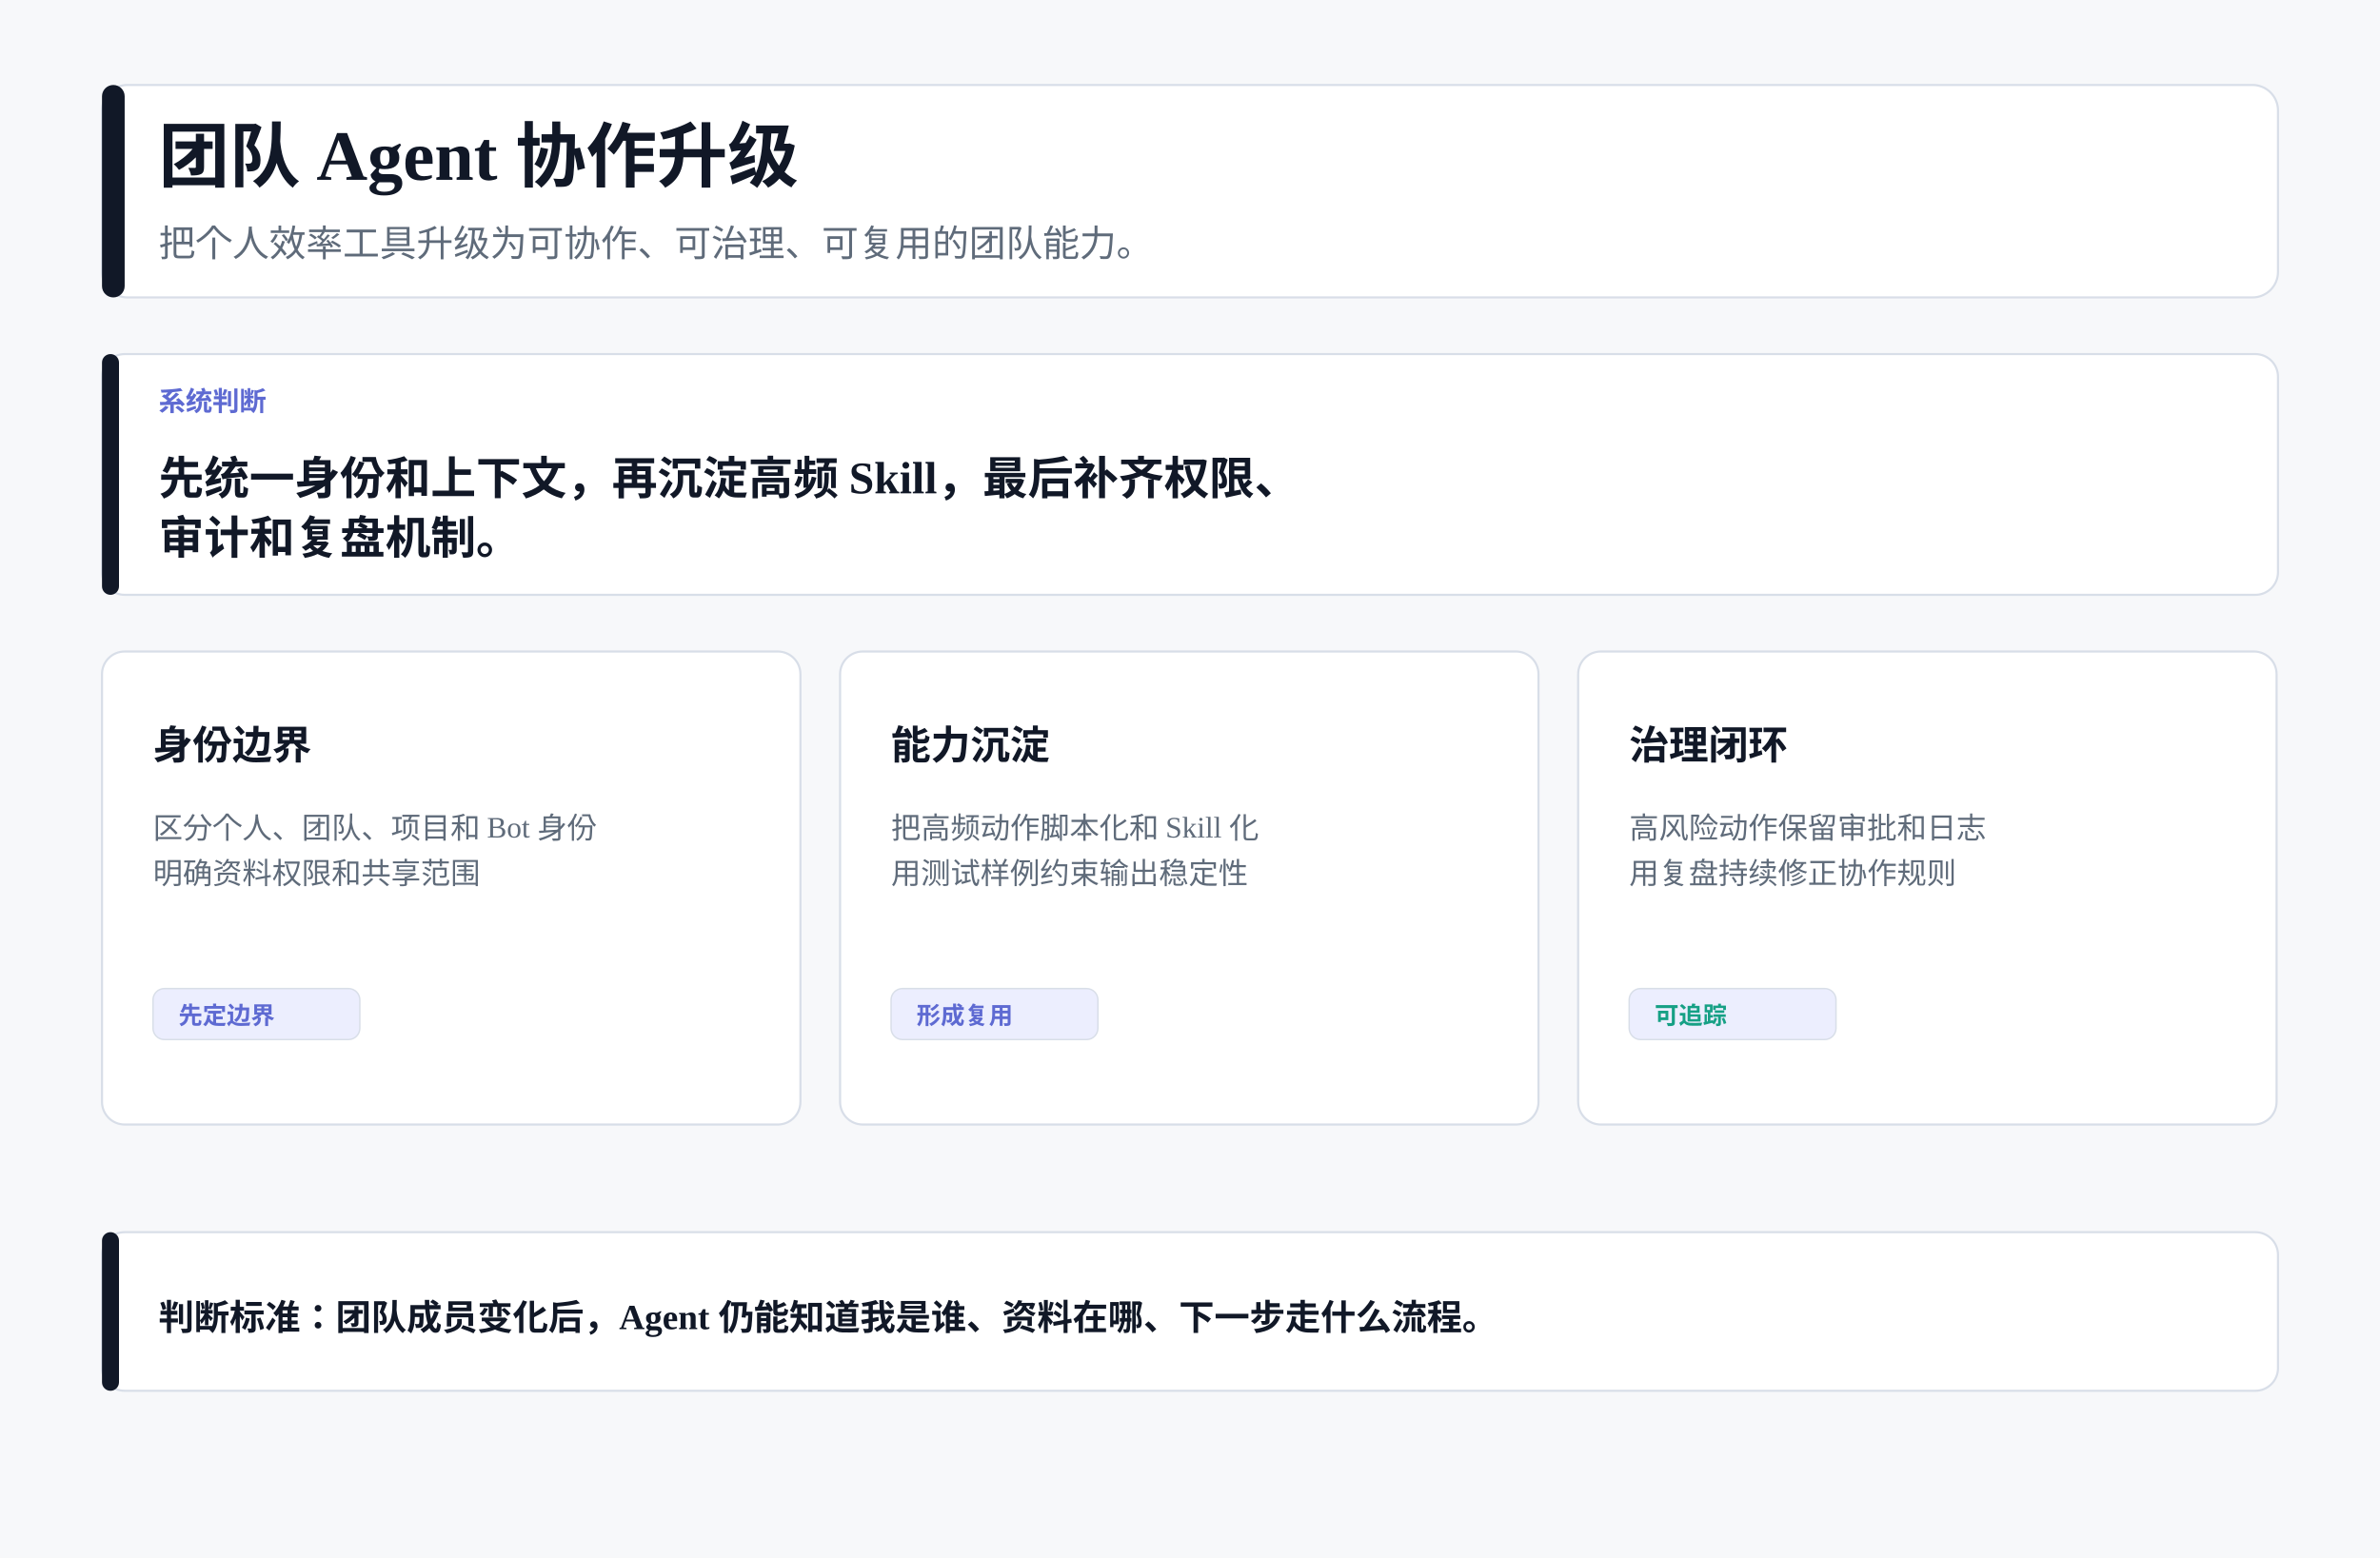
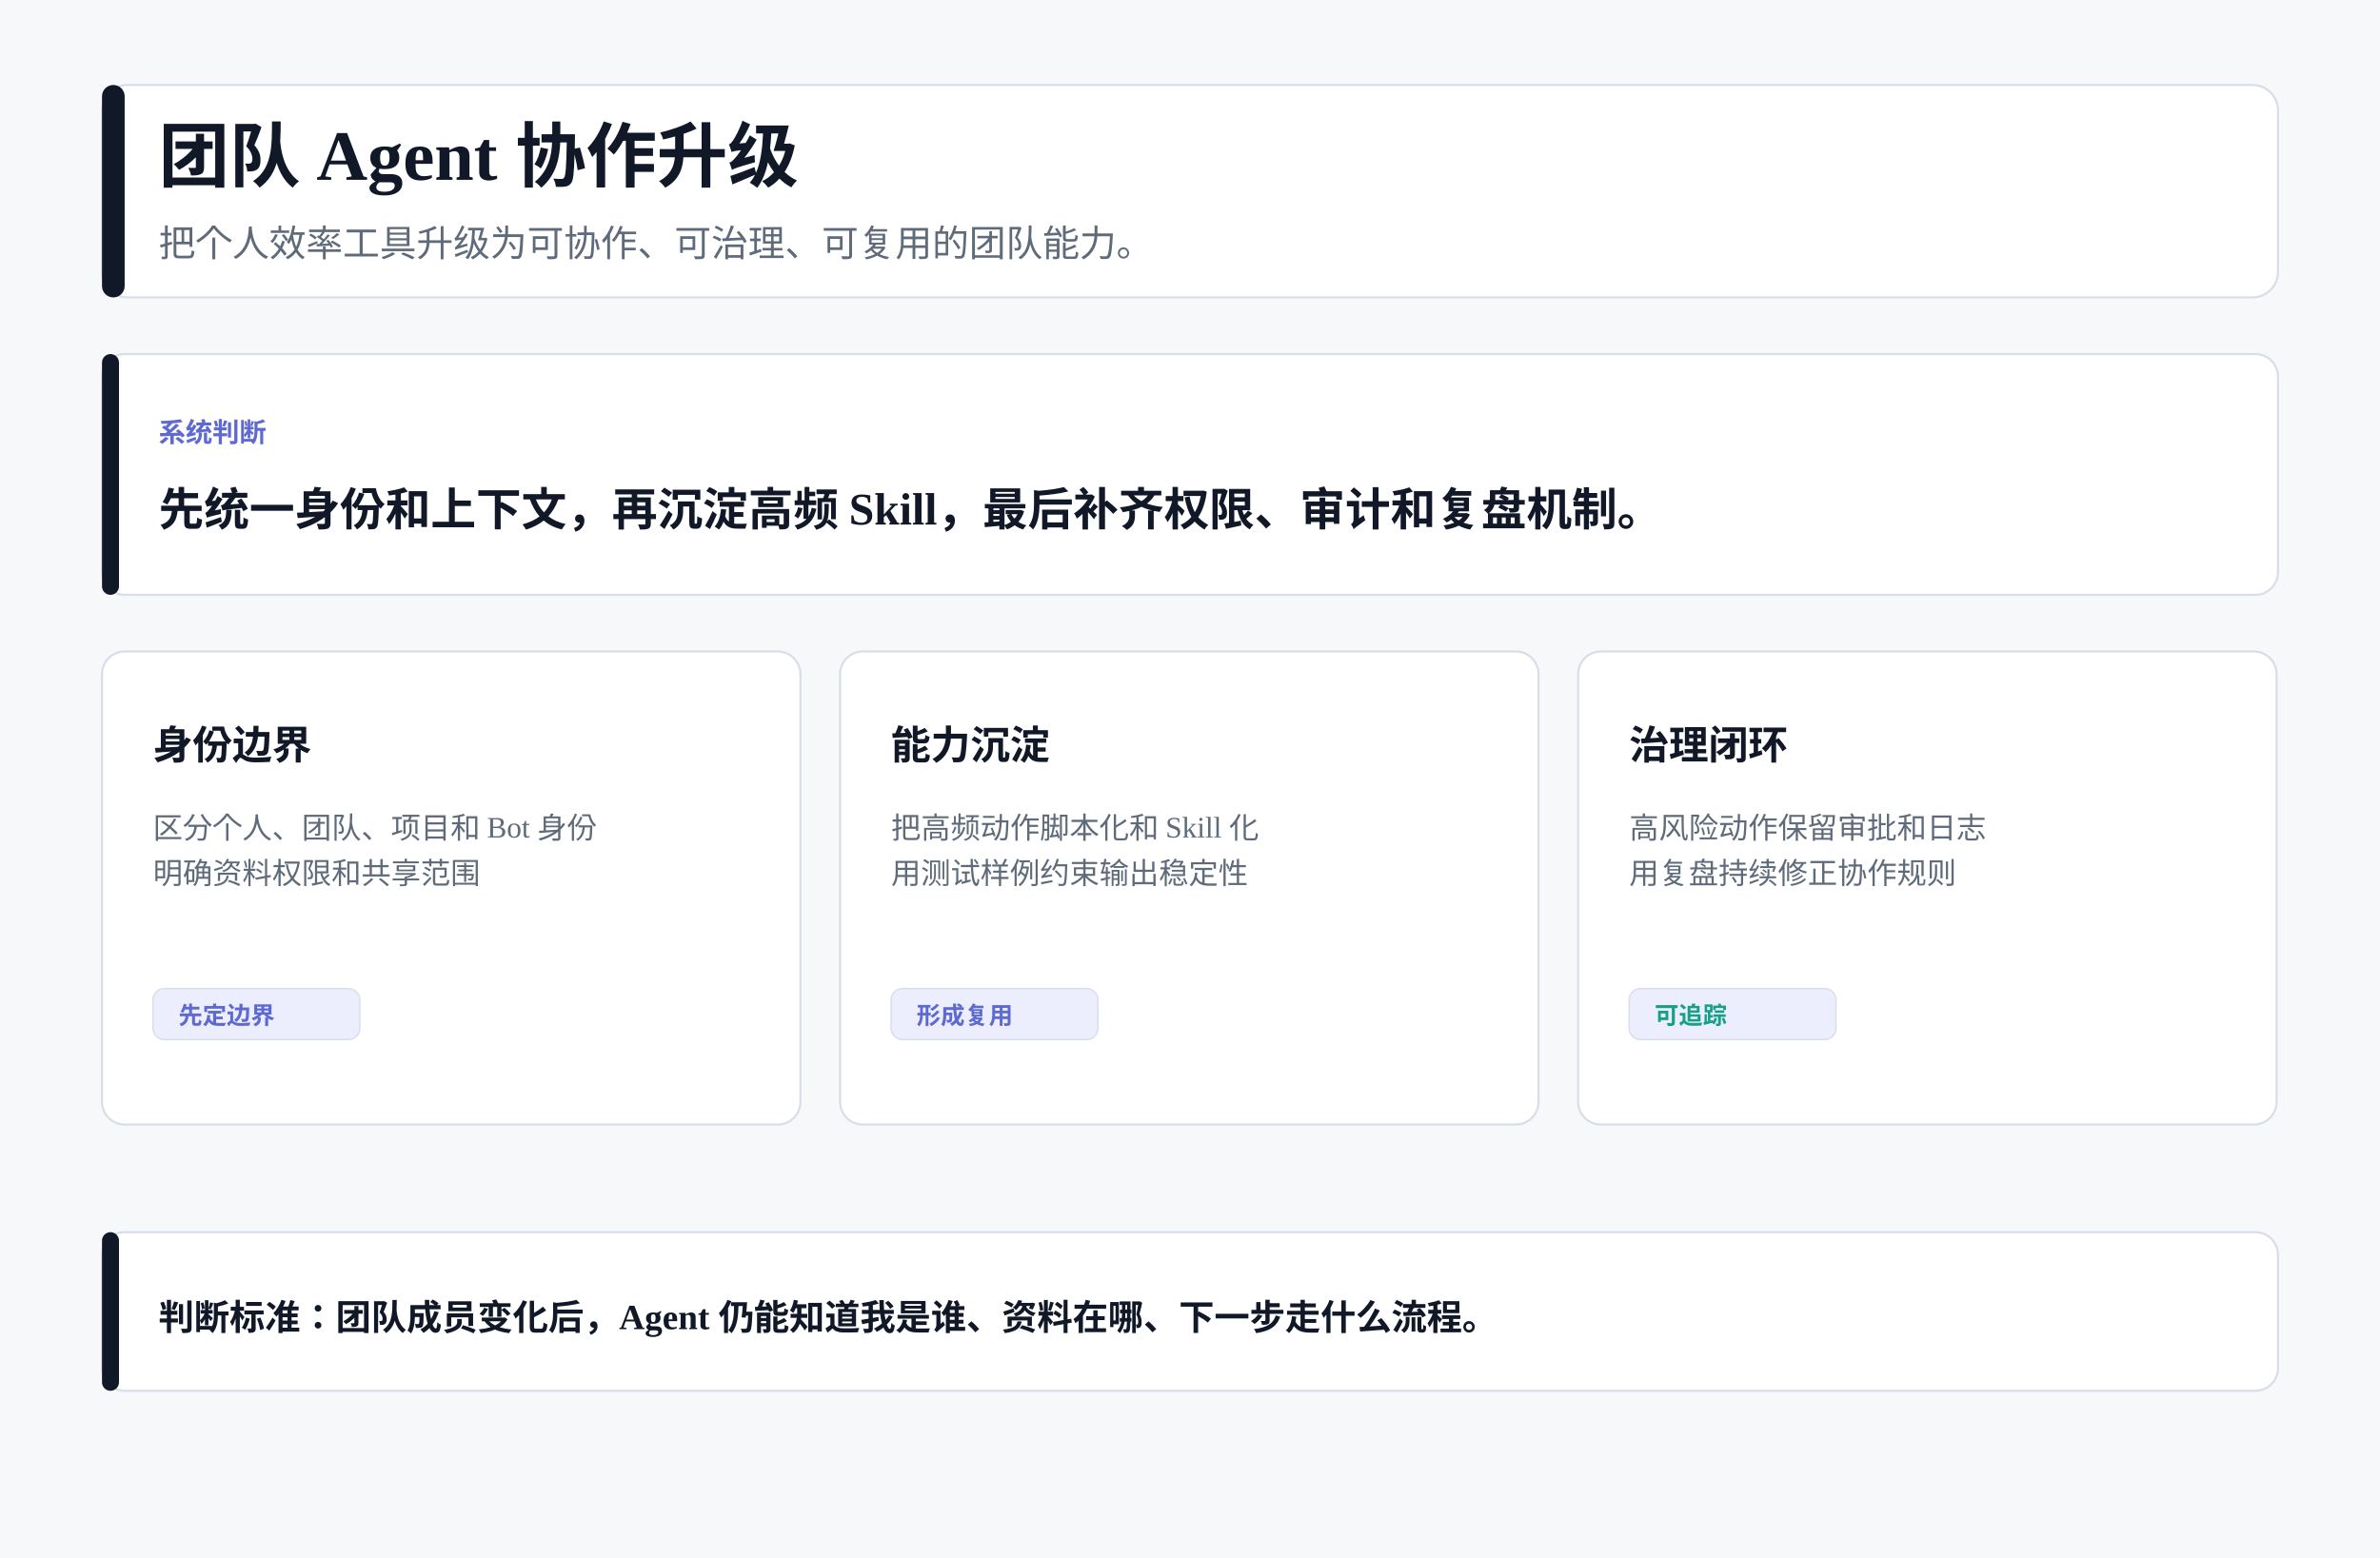
<svg xmlns="http://www.w3.org/2000/svg" width="1680" height="1100" viewBox="0 0 1680 1100">
  <defs>
    <marker id="arrow" markerWidth="12" markerHeight="12" refX="9" refY="4" orient="auto" markerUnits="strokeWidth">
      <path d="M0 0 L10 4 L0 8 z" fill="#5E6AD2" />
    </marker>
  </defs>
  <rect x="0" y="0" width="1680" height="1100" fill="#F7F8FA" />
  <rect x="72" y="60" width="1536" height="150" rx="18" fill="#FFFFFF" stroke="#D8DEE8" stroke-width="1.5" />
  <rect x="72" y="60" width="16" height="150" rx="8" fill="#111827" />
  <text x="112" y="128" font-size="50" fill="#111827" font-weight="700">
    <tspan x="112" dy="0">团队 Agent 协作升级</tspan>
  </text>
  <text x="112" y="181" font-size="26" fill="#5F6B7A" font-weight="400">
    <tspan x="112" dy="0">把个人效率工具升级为可协作、可治理、可复用的团队能力。</tspan>
  </text>
  <rect x="72" y="250" width="1536" height="170" rx="16" fill="#FFFFFF" stroke="#D8DEE8" stroke-width="1.5" />
  <rect x="72" y="250" width="12" height="170" rx="6" fill="#111827" />
-   <text x="112" y="290" font-size="19" fill="#5E6AD2" font-weight="700">
+   <text x="112" y="312" font-size="19" fill="#5E6AD2" font-weight="700">
    <tspan x="112" dy="0">系统判断</tspan>
  </text>
-   <text x="112" y="349" font-size="32" fill="#111827" font-weight="700">
-     <tspan x="112" dy="0">先统一身份和上下文，再沉淀高频 Skill，最后补齐权限、</tspan>
-     <tspan x="112" dy="42">审计和复盘机制。</tspan>
+   <text x="112" y="371" font-size="32" fill="#111827" font-weight="700">
+     <tspan x="112" dy="0">先统一身份和上下文，再沉淀高频 Skill，最后补齐权限、审计和复盘机制。</tspan>
  </text>
  <rect x="72" y="460" width="493" height="334" rx="16" fill="#FFFFFF" stroke="#D8DEE8" stroke-width="1.5" />
  <text x="108" y="536" font-size="28" fill="#111827" font-weight="700">
    <tspan x="108" dy="0">身份边界</tspan>
  </text>
  <text x="108" y="592" font-size="21" fill="#5F6B7A" font-weight="400">
    <tspan x="108" dy="0">区分个人、团队、项目和 Bot 身份</tspan>
    <tspan x="108" dy="32">明确资料权限和共享范围</tspan>
  </text>
  <rect x="108" y="698" width="146" height="36" rx="8" fill="#ECEEFE" stroke="#D8DEE8" stroke-width="1" />
  <text x="126" y="723" font-size="17" fill="#5E6AD2" font-weight="700">
    <tspan x="126" dy="0">先定边界</tspan>
  </text>
  <rect x="593" y="460" width="493" height="334" rx="16" fill="#FFFFFF" stroke="#D8DEE8" stroke-width="1.5" />
  <text x="629" y="536" font-size="28" fill="#111827" font-weight="700">
    <tspan x="629" dy="0">能力沉淀</tspan>
  </text>
  <text x="629" y="592" font-size="21" fill="#5F6B7A" font-weight="400">
    <tspan x="629" dy="0">把高频动作脚本化和 Skill 化</tspan>
    <tspan x="629" dy="32">用测试样例约束输出稳定性</tspan>
  </text>
  <rect x="629" y="698" width="146" height="36" rx="8" fill="#ECEEFE" stroke="#D8DEE8" stroke-width="1" />
  <text x="647" y="723" font-size="17" fill="#5E6AD2" font-weight="700">
    <tspan x="647" dy="0">形成复用</tspan>
  </text>
  <rect x="1114" y="460" width="493" height="334" rx="16" fill="#FFFFFF" stroke="#D8DEE8" stroke-width="1.5" />
  <text x="1150" y="536" font-size="28" fill="#111827" font-weight="700">
    <tspan x="1150" dy="0">治理闭环</tspan>
  </text>
  <text x="1150" y="592" font-size="21" fill="#5F6B7A" font-weight="400">
    <tspan x="1150" dy="0">高风险动作保留审批和日志</tspan>
    <tspan x="1150" dy="32">用复盘持续修正协作规则</tspan>
  </text>
  <rect x="1150" y="698" width="146" height="36" rx="8" fill="#ECEEFE" stroke="#D8DEE8" stroke-width="1" />
  <text x="1168" y="723" font-size="17" fill="#16A085" font-weight="700">
    <tspan x="1168" dy="0">可追踪</tspan>
  </text>
  <rect x="72" y="870" width="1536" height="112" rx="16" fill="#FFFFFF" stroke="#D8DEE8" stroke-width="1.5" />
  <rect x="72" y="870" width="12" height="112" rx="6" fill="#111827" />
  <text x="112" y="939" font-size="25" fill="#111827" font-weight="700">
    <tspan x="112" dy="0">判断标准：团队成员变化后，Agent 仍能知道我是谁、资料在哪、下一步走什么流程。</tspan>
  </text>
</svg>
